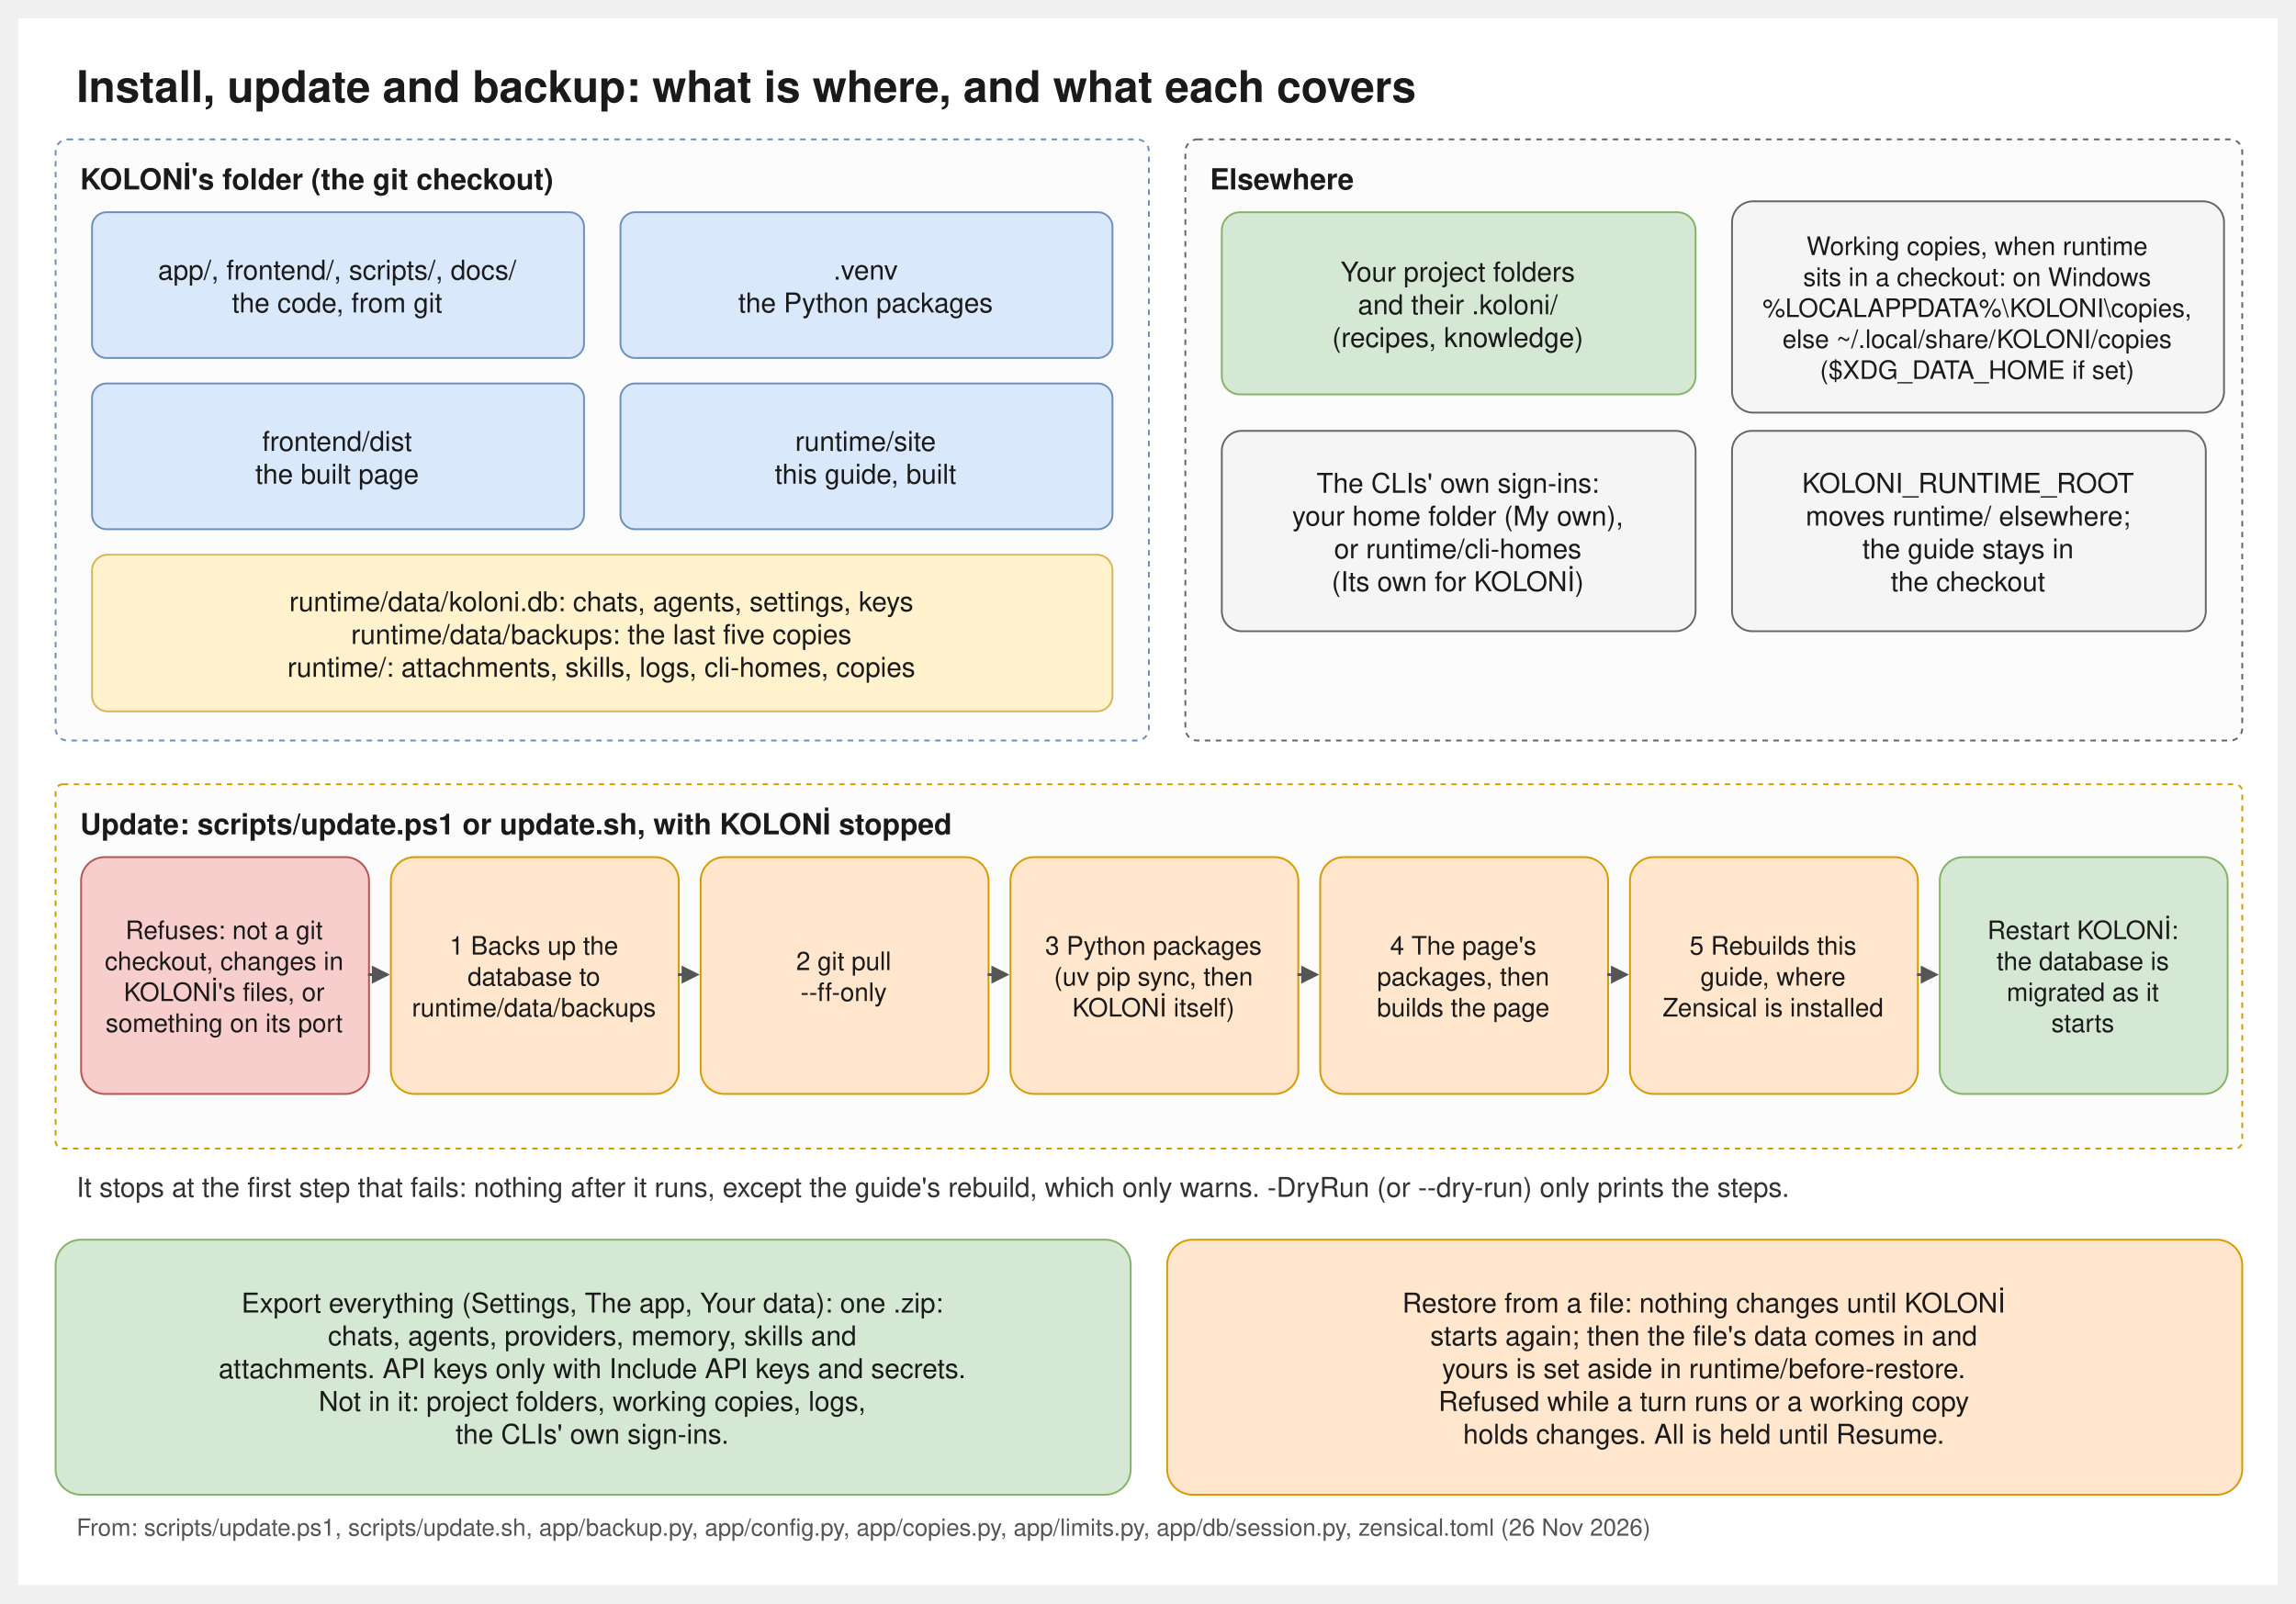
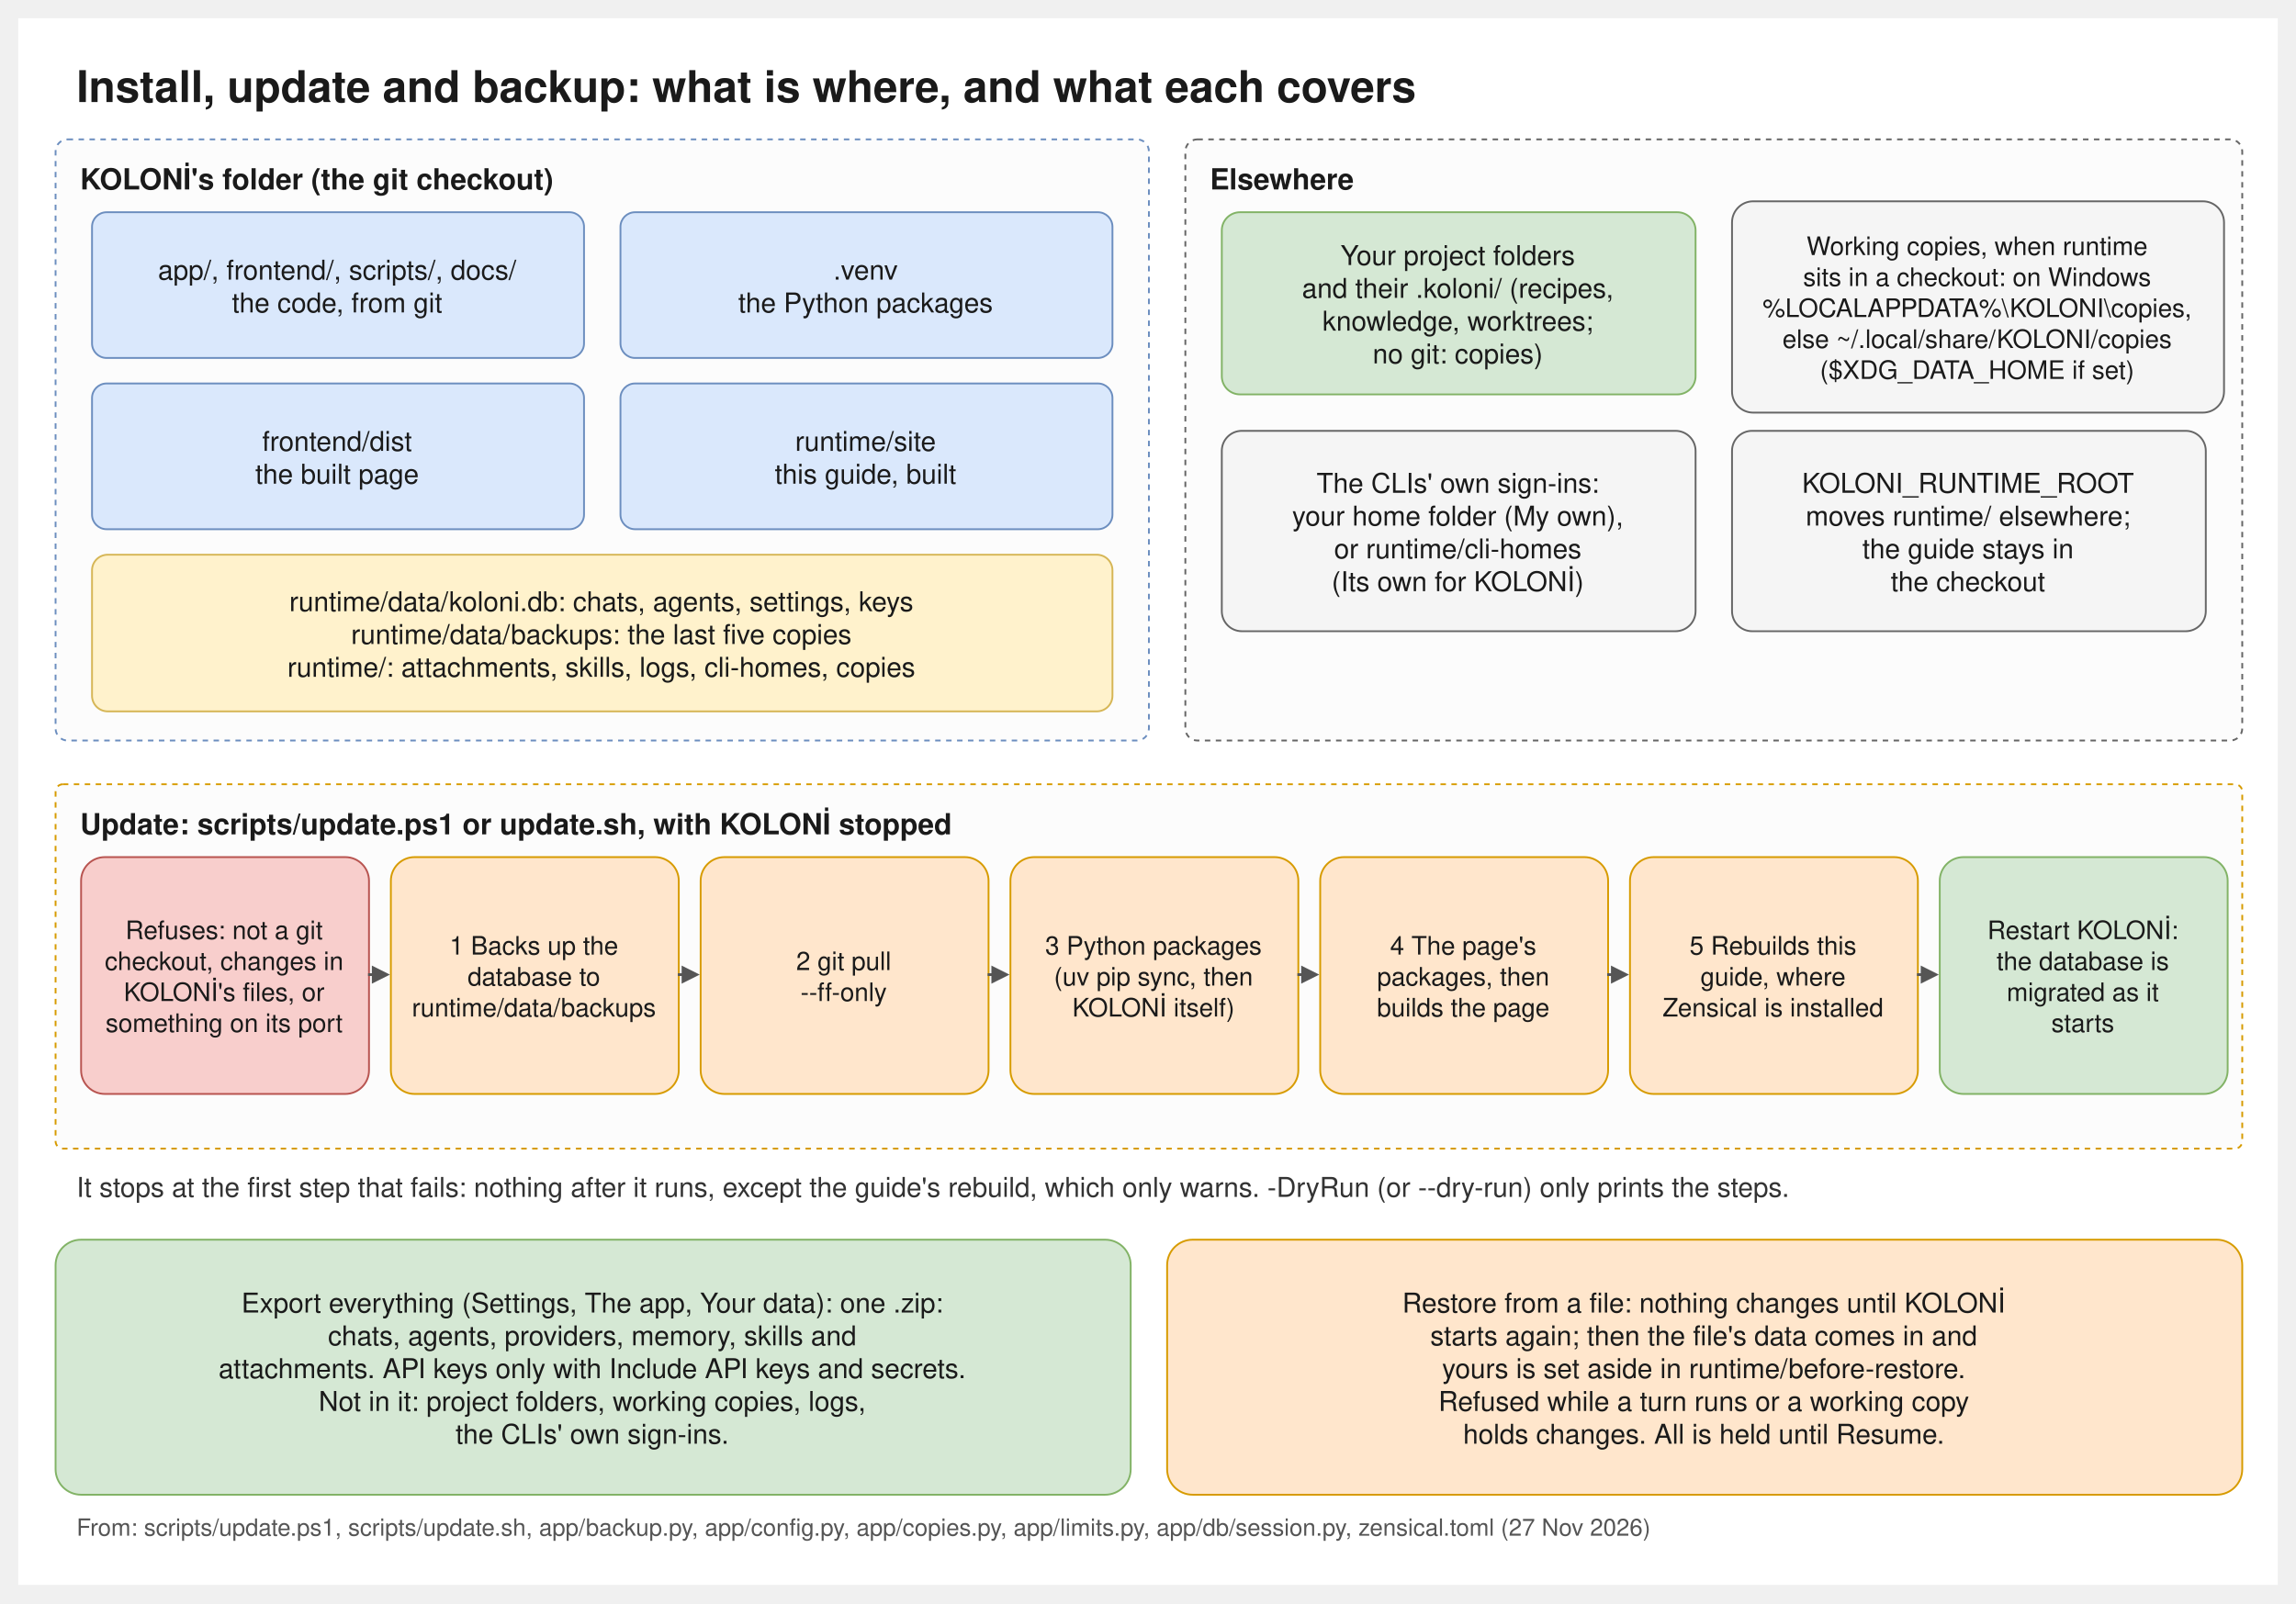
<svg xmlns="http://www.w3.org/2000/svg" style="background: transparent; background-color: transparent;" version="1.1" width="1260px" height="880px" viewBox="0 0 1260 880">
  <defs />
  <g>
    <g data-cell-id="0">
      <g data-cell-id="1">
        <g data-cell-id="backdrop">
          <g>
            <rect x="10" y="10" width="1240" height="860" fill="#ffffff" stroke="none" pointer-events="all" style="fill: light-dark(rgb(255, 255, 255), rgb(18, 18, 18));" />
          </g>
        </g>
        <g data-cell-id="title">
          <g>
            <rect x="40" y="26" width="1180" height="36" fill="none" stroke="none" pointer-events="all" />
          </g>
          <g>
            <g fill="#1a1a1a" font-family="Helvetica" font-weight="bold" text-anchor="start" font-size="24px" style="fill: light-dark(rgb(26, 26, 26), rgb(215, 215, 215));">
              <text x="42" y="56">Install, update and backup: what is where, and what each covers</text>
            </g>
          </g>
        </g>
        <g data-cell-id="checkout">
          <g transform="translate(0.5,0.5)">
            <rect x="30" y="76" width="600" height="330" rx="6.6" ry="6.6" fill="#fcfcfc" stroke="#6c8ebf" stroke-dasharray="3 3" pointer-events="all" style="fill: light-dark(rgb(252, 252, 252), rgb(20, 20, 20)); stroke: light-dark(rgb(108, 142, 191), rgb(92, 121, 163));" />
          </g>
          <g>
            <g fill="#1a1a1a" font-family="Helvetica" font-weight="bold" text-anchor="start" font-size="16px" style="fill: light-dark(rgb(26, 26, 26), rgb(215, 215, 215));">
              <text x="44" y="104">KOLONİ's folder (the git checkout)</text>
            </g>
          </g>
        </g>
        <g data-cell-id="code">
          <g transform="translate(0.5,0.5)">
            <rect x="50" y="116" width="270" height="80" rx="8" ry="8" fill="#dae8fc" stroke="#6c8ebf" pointer-events="all" style="fill: light-dark(rgb(218, 232, 252), rgb(29, 41, 59)); stroke: light-dark(rgb(108, 142, 191), rgb(92, 121, 163));" />
          </g>
          <g>
            <g fill="#1a1a1a" font-family="Helvetica" text-anchor="middle" font-size="15px" style="fill: light-dark(rgb(26, 26, 26), rgb(215, 215, 215));">
              <text x="185" y="153.5">app/, frontend/, scripts/, docs/</text>
              <text x="185" y="171.5">the code, from git</text>
            </g>
          </g>
        </g>
        <g data-cell-id="venv">
          <g transform="translate(0.5,0.5)">
            <rect x="340" y="116" width="270" height="80" rx="8" ry="8" fill="#dae8fc" stroke="#6c8ebf" pointer-events="all" style="fill: light-dark(rgb(218, 232, 252), rgb(29, 41, 59)); stroke: light-dark(rgb(108, 142, 191), rgb(92, 121, 163));" />
          </g>
          <g>
            <g fill="#1a1a1a" font-family="Helvetica" text-anchor="middle" font-size="15px" style="fill: light-dark(rgb(26, 26, 26), rgb(215, 215, 215));">
              <text x="475" y="153.5">.venv</text>
              <text x="475" y="171.5">the Python packages</text>
            </g>
          </g>
        </g>
        <g data-cell-id="dist">
          <g transform="translate(0.5,0.5)">
            <rect x="50" y="210" width="270" height="80" rx="8" ry="8" fill="#dae8fc" stroke="#6c8ebf" pointer-events="all" style="fill: light-dark(rgb(218, 232, 252), rgb(29, 41, 59)); stroke: light-dark(rgb(108, 142, 191), rgb(92, 121, 163));" />
          </g>
          <g>
            <g fill="#1a1a1a" font-family="Helvetica" text-anchor="middle" font-size="15px" style="fill: light-dark(rgb(26, 26, 26), rgb(215, 215, 215));">
              <text x="185" y="247.5">frontend/dist</text>
              <text x="185" y="265.5">the built page</text>
            </g>
          </g>
        </g>
        <g data-cell-id="site">
          <g transform="translate(0.5,0.5)">
            <rect x="340" y="210" width="270" height="80" rx="8" ry="8" fill="#dae8fc" stroke="#6c8ebf" pointer-events="all" style="fill: light-dark(rgb(218, 232, 252), rgb(29, 41, 59)); stroke: light-dark(rgb(108, 142, 191), rgb(92, 121, 163));" />
          </g>
          <g>
            <g fill="#1a1a1a" font-family="Helvetica" text-anchor="middle" font-size="15px" style="fill: light-dark(rgb(26, 26, 26), rgb(215, 215, 215));">
              <text x="475" y="247.5">runtime/site</text>
              <text x="475" y="265.5">this guide, built</text>
            </g>
          </g>
        </g>
        <g data-cell-id="data">
          <g transform="translate(0.5,0.5)">
            <rect x="50" y="304" width="560" height="86" rx="8.6" ry="8.6" fill="#fff2cc" stroke="#d6b656" pointer-events="all" style="fill: light-dark(rgb(255, 242, 204), rgb(40, 29, 0)); stroke: light-dark(rgb(214, 182, 86), rgb(109, 81, 0));" />
          </g>
          <g>
            <g fill="#1a1a1a" font-family="Helvetica" text-anchor="middle" font-size="15px" style="fill: light-dark(rgb(26, 26, 26), rgb(215, 215, 215));">
              <text x="330" y="335.5">runtime/data/koloni.db: chats, agents, settings, keys</text>
              <text x="330" y="353.5">runtime/data/backups: the last five copies</text>
              <text x="330" y="371.5">runtime/: attachments, skills, logs, cli-homes, copies</text>
            </g>
          </g>
        </g>
        <g data-cell-id="else">
          <g transform="translate(0.5,0.5)">
            <rect x="650" y="76" width="580" height="330" rx="6.6" ry="6.6" fill="#fcfcfc" stroke="#666666" stroke-dasharray="3 3" pointer-events="all" style="fill: light-dark(rgb(252, 252, 252), rgb(20, 20, 20)); stroke: light-dark(rgb(102, 102, 102), rgb(149, 149, 149));" />
          </g>
          <g>
            <g fill="#1a1a1a" font-family="Helvetica" font-weight="bold" text-anchor="start" font-size="16px" style="fill: light-dark(rgb(26, 26, 26), rgb(215, 215, 215));">
              <text x="664" y="104">Elsewhere</text>
            </g>
          </g>
        </g>
        <g data-cell-id="proj">
          <g transform="translate(0.5,0.5)">
            <rect x="670" y="116" width="260" height="100" rx="10" ry="10" fill="#d5e8d4" stroke="#82b366" pointer-events="all" style="fill: light-dark(rgb(213, 232, 212), rgb(31, 47, 30)); stroke: light-dark(rgb(130, 179, 102), rgb(68, 110, 44));" />
          </g>
          <g>
            <g fill="#1a1a1a" font-family="Helvetica" text-anchor="middle" font-size="15px" style="fill: light-dark(rgb(26, 26, 26), rgb(215, 215, 215));">
-               <text x="800" y="154.5">Your project folders</text>
-               <text x="800" y="172.5">and their .koloni/</text>
-               <text x="800" y="190.5">(recipes, knowledge)</text>
+               <text x="800" y="145.5">Your project folders</text>
+               <text x="800" y="163.5">and their .koloni/ (recipes,</text>
+               <text x="800" y="181.5">knowledge, worktrees;</text>
+               <text x="800" y="199.5">no git: copies)</text>
            </g>
          </g>
        </g>
        <g data-cell-id="copies">
          <g transform="translate(0.5,0.5)">
            <rect x="950" y="110" width="270" height="116" rx="11.6" ry="11.6" fill="#f5f5f5" stroke="#666666" pointer-events="all" style="fill: light-dark(rgb(245, 245, 245), rgb(26, 26, 26)); stroke: light-dark(rgb(102, 102, 102), rgb(149, 149, 149));" />
          </g>
          <g>
            <g fill="#1a1a1a" font-family="Helvetica" text-anchor="middle" font-size="14px" style="fill: light-dark(rgb(26, 26, 26), rgb(215, 215, 215));">
              <text x="1085" y="140">Working copies, when runtime</text>
              <text x="1085" y="157">sits in a checkout: on Windows</text>
              <text x="1085" y="174">%LOCALAPPDATA%\KOLONI\copies,</text>
              <text x="1085" y="191">else ~/.local/share/KOLONI/copies</text>
              <text x="1085" y="208">($XDG_DATA_HOME if set)</text>
            </g>
          </g>
        </g>
        <g data-cell-id="homes">
          <g transform="translate(0.5,0.5)">
            <rect x="670" y="236" width="260" height="110" rx="11" ry="11" fill="#f5f5f5" stroke="#666666" pointer-events="all" style="fill: light-dark(rgb(245, 245, 245), rgb(26, 26, 26)); stroke: light-dark(rgb(102, 102, 102), rgb(149, 149, 149));" />
          </g>
          <g>
            <g fill="#1a1a1a" font-family="Helvetica" text-anchor="middle" font-size="15px" style="fill: light-dark(rgb(26, 26, 26), rgb(215, 215, 215));">
              <text x="800" y="270.5">The CLIs' own sign-ins:</text>
              <text x="800" y="288.5">your home folder (My own),</text>
              <text x="800" y="306.5">or runtime/cli-homes</text>
              <text x="800" y="324.5">(Its own for KOLONİ)</text>
            </g>
          </g>
        </g>
        <g data-cell-id="dbase">
          <g transform="translate(0.5,0.5)">
            <rect x="950" y="236" width="260" height="110" rx="11" ry="11" fill="#f5f5f5" stroke="#666666" pointer-events="all" style="fill: light-dark(rgb(245, 245, 245), rgb(26, 26, 26)); stroke: light-dark(rgb(102, 102, 102), rgb(149, 149, 149));" />
          </g>
          <g>
            <g fill="#1a1a1a" font-family="Helvetica" text-anchor="middle" font-size="15px" style="fill: light-dark(rgb(26, 26, 26), rgb(215, 215, 215));">
              <text x="1080" y="270.5">KOLONI_RUNTIME_ROOT</text>
              <text x="1080" y="288.5">moves runtime/ elsewhere;</text>
              <text x="1080" y="306.5">the guide stays in</text>
              <text x="1080" y="324.5">the checkout</text>
            </g>
          </g>
        </g>
        <g data-cell-id="upd">
          <g transform="translate(0.5,0.5)">
            <rect x="30" y="430" width="1200" height="200" rx="4" ry="4" fill="#fcfcfc" stroke="#d79b00" stroke-dasharray="3 3" pointer-events="all" style="fill: light-dark(rgb(252, 252, 252), rgb(20, 20, 20)); stroke: light-dark(rgb(215, 155, 0), rgb(153, 101, 0));" />
          </g>
          <g>
            <g fill="#1a1a1a" font-family="Helvetica" font-weight="bold" text-anchor="start" font-size="16px" style="fill: light-dark(rgb(26, 26, 26), rgb(215, 215, 215));">
              <text x="44" y="458">Update: scripts/update.ps1 or update.sh, with KOLONİ stopped</text>
            </g>
          </g>
        </g>
        <g data-cell-id="u0">
          <g transform="translate(0.5,0.5)">
            <rect x="44" y="470" width="158" height="130" rx="13" ry="13" fill="#f8cecc" stroke="#b85450" pointer-events="all" style="fill: light-dark(rgb(248, 206, 204), rgb(81, 45, 43)); stroke: light-dark(rgb(184, 84, 80), rgb(215, 129, 126));" />
          </g>
          <g>
            <g fill="#1a1a1a" font-family="Helvetica" text-anchor="middle" font-size="14px" style="fill: light-dark(rgb(26, 26, 26), rgb(215, 215, 215));">
              <text x="123" y="515.5">Refuses: not a git</text>
              <text x="123" y="532.5">checkout, changes in</text>
              <text x="123" y="549.5">KOLONİ's files, or</text>
              <text x="123" y="566.5">something on its port</text>
            </g>
          </g>
        </g>
        <g data-cell-id="u1">
          <g transform="translate(0.5,0.5)">
            <rect x="214" y="470" width="158" height="130" rx="13" ry="13" fill="#ffe6cc" stroke="#d79b00" pointer-events="all" style="fill: light-dark(rgb(255, 230, 204), rgb(54, 33, 10)); stroke: light-dark(rgb(215, 155, 0), rgb(153, 101, 0));" />
          </g>
          <g>
            <g fill="#1a1a1a" font-family="Helvetica" text-anchor="middle" font-size="14px" style="fill: light-dark(rgb(26, 26, 26), rgb(215, 215, 215));">
              <text x="293" y="524">1  Backs up the</text>
              <text x="293" y="541">database to</text>
              <text x="293" y="558">runtime/data/backups</text>
            </g>
          </g>
        </g>
        <g data-cell-id="e16">
          <g>
            <path d="M 202 535 L 204.82 535" fill="none" stroke="#555555" stroke-width="1.5" stroke-miterlimit="10" pointer-events="stroke" style="stroke: light-dark(rgb(85, 85, 85), rgb(164, 164, 164));" />
            <path d="M 212.32 535 L 204.82 538.75 L 204.82 531.25 Z" fill="#555555" stroke="#555555" stroke-width="1.5" stroke-miterlimit="10" pointer-events="all" style="fill: light-dark(rgb(85, 85, 85), rgb(164, 164, 164)); stroke: light-dark(rgb(85, 85, 85), rgb(164, 164, 164));" />
          </g>
        </g>
        <g data-cell-id="u2">
          <g transform="translate(0.5,0.5)">
            <rect x="384" y="470" width="158" height="130" rx="13" ry="13" fill="#ffe6cc" stroke="#d79b00" pointer-events="all" style="fill: light-dark(rgb(255, 230, 204), rgb(54, 33, 10)); stroke: light-dark(rgb(215, 155, 0), rgb(153, 101, 0));" />
          </g>
          <g>
            <g fill="#1a1a1a" font-family="Helvetica" text-anchor="middle" font-size="14px" style="fill: light-dark(rgb(26, 26, 26), rgb(215, 215, 215));">
              <text x="463" y="532.5">2  git pull</text>
              <text x="463" y="549.5">--ff-only</text>
            </g>
          </g>
        </g>
        <g data-cell-id="e18">
          <g>
            <path d="M 372 535 L 374.82 535" fill="none" stroke="#555555" stroke-width="1.5" stroke-miterlimit="10" pointer-events="stroke" style="stroke: light-dark(rgb(85, 85, 85), rgb(164, 164, 164));" />
            <path d="M 382.32 535 L 374.82 538.75 L 374.82 531.25 Z" fill="#555555" stroke="#555555" stroke-width="1.5" stroke-miterlimit="10" pointer-events="all" style="fill: light-dark(rgb(85, 85, 85), rgb(164, 164, 164)); stroke: light-dark(rgb(85, 85, 85), rgb(164, 164, 164));" />
          </g>
        </g>
        <g data-cell-id="u3">
          <g transform="translate(0.5,0.5)">
            <rect x="554" y="470" width="158" height="130" rx="13" ry="13" fill="#ffe6cc" stroke="#d79b00" pointer-events="all" style="fill: light-dark(rgb(255, 230, 204), rgb(54, 33, 10)); stroke: light-dark(rgb(215, 155, 0), rgb(153, 101, 0));" />
          </g>
          <g>
            <g fill="#1a1a1a" font-family="Helvetica" text-anchor="middle" font-size="14px" style="fill: light-dark(rgb(26, 26, 26), rgb(215, 215, 215));">
              <text x="633" y="524">3  Python packages</text>
              <text x="633" y="541">(uv pip sync, then</text>
              <text x="633" y="558">KOLONİ itself)</text>
            </g>
          </g>
        </g>
        <g data-cell-id="e20">
          <g>
            <path d="M 542 535 L 544.82 535" fill="none" stroke="#555555" stroke-width="1.5" stroke-miterlimit="10" pointer-events="stroke" style="stroke: light-dark(rgb(85, 85, 85), rgb(164, 164, 164));" />
            <path d="M 552.32 535 L 544.82 538.75 L 544.82 531.25 Z" fill="#555555" stroke="#555555" stroke-width="1.5" stroke-miterlimit="10" pointer-events="all" style="fill: light-dark(rgb(85, 85, 85), rgb(164, 164, 164)); stroke: light-dark(rgb(85, 85, 85), rgb(164, 164, 164));" />
          </g>
        </g>
        <g data-cell-id="u4">
          <g transform="translate(0.5,0.5)">
            <rect x="724" y="470" width="158" height="130" rx="13" ry="13" fill="#ffe6cc" stroke="#d79b00" pointer-events="all" style="fill: light-dark(rgb(255, 230, 204), rgb(54, 33, 10)); stroke: light-dark(rgb(215, 155, 0), rgb(153, 101, 0));" />
          </g>
          <g>
            <g fill="#1a1a1a" font-family="Helvetica" text-anchor="middle" font-size="14px" style="fill: light-dark(rgb(26, 26, 26), rgb(215, 215, 215));">
              <text x="803" y="524">4  The page's</text>
              <text x="803" y="541">packages, then</text>
              <text x="803" y="558">builds the page</text>
            </g>
          </g>
        </g>
        <g data-cell-id="e22">
          <g>
            <path d="M 712 535 L 714.82 535" fill="none" stroke="#555555" stroke-width="1.5" stroke-miterlimit="10" pointer-events="stroke" style="stroke: light-dark(rgb(85, 85, 85), rgb(164, 164, 164));" />
            <path d="M 722.32 535 L 714.82 538.75 L 714.82 531.25 Z" fill="#555555" stroke="#555555" stroke-width="1.5" stroke-miterlimit="10" pointer-events="all" style="fill: light-dark(rgb(85, 85, 85), rgb(164, 164, 164)); stroke: light-dark(rgb(85, 85, 85), rgb(164, 164, 164));" />
          </g>
        </g>
        <g data-cell-id="u5">
          <g transform="translate(0.5,0.5)">
            <rect x="894" y="470" width="158" height="130" rx="13" ry="13" fill="#ffe6cc" stroke="#d79b00" pointer-events="all" style="fill: light-dark(rgb(255, 230, 204), rgb(54, 33, 10)); stroke: light-dark(rgb(215, 155, 0), rgb(153, 101, 0));" />
          </g>
          <g>
            <g fill="#1a1a1a" font-family="Helvetica" text-anchor="middle" font-size="14px" style="fill: light-dark(rgb(26, 26, 26), rgb(215, 215, 215));">
              <text x="973" y="524">5  Rebuilds this</text>
              <text x="973" y="541">guide, where</text>
              <text x="973" y="558">Zensical is installed</text>
            </g>
          </g>
        </g>
        <g data-cell-id="e24">
          <g>
            <path d="M 882 535 L 884.82 535" fill="none" stroke="#555555" stroke-width="1.5" stroke-miterlimit="10" pointer-events="stroke" style="stroke: light-dark(rgb(85, 85, 85), rgb(164, 164, 164));" />
            <path d="M 892.32 535 L 884.82 538.75 L 884.82 531.25 Z" fill="#555555" stroke="#555555" stroke-width="1.5" stroke-miterlimit="10" pointer-events="all" style="fill: light-dark(rgb(85, 85, 85), rgb(164, 164, 164)); stroke: light-dark(rgb(85, 85, 85), rgb(164, 164, 164));" />
          </g>
        </g>
        <g data-cell-id="u6">
          <g transform="translate(0.5,0.5)">
            <rect x="1064" y="470" width="158" height="130" rx="13" ry="13" fill="#d5e8d4" stroke="#82b366" pointer-events="all" style="fill: light-dark(rgb(213, 232, 212), rgb(31, 47, 30)); stroke: light-dark(rgb(130, 179, 102), rgb(68, 110, 44));" />
          </g>
          <g>
            <g fill="#1a1a1a" font-family="Helvetica" text-anchor="middle" font-size="14px" style="fill: light-dark(rgb(26, 26, 26), rgb(215, 215, 215));">
              <text x="1143" y="515.5">Restart KOLONİ:</text>
              <text x="1143" y="532.5">the database is</text>
              <text x="1143" y="549.5">migrated as it</text>
              <text x="1143" y="566.5">starts</text>
            </g>
          </g>
        </g>
        <g data-cell-id="e26">
          <g>
            <path d="M 1052 535 L 1054.82 535" fill="none" stroke="#555555" stroke-width="1.5" stroke-miterlimit="10" pointer-events="stroke" style="stroke: light-dark(rgb(85, 85, 85), rgb(164, 164, 164));" />
            <path d="M 1062.32 535 L 1054.82 538.75 L 1054.82 531.25 Z" fill="#555555" stroke="#555555" stroke-width="1.5" stroke-miterlimit="10" pointer-events="all" style="fill: light-dark(rgb(85, 85, 85), rgb(164, 164, 164)); stroke: light-dark(rgb(85, 85, 85), rgb(164, 164, 164));" />
          </g>
        </g>
        <g data-cell-id="stops">
          <g>
            <rect x="40" y="636" width="1190" height="24" fill="none" stroke="none" pointer-events="all" />
          </g>
          <g>
            <g fill="#333333" font-family="Helvetica" text-anchor="start" font-size="15px" style="fill: light-dark(rgb(51, 51, 51), rgb(193, 193, 193));">
              <text x="42" y="657">It stops at the first step that fails: nothing after it runs, except the guide's rebuild, which only warns. -DryRun (or --dry-run) only prints the steps.</text>
            </g>
          </g>
        </g>
        <g data-cell-id="export">
          <g transform="translate(0.5,0.5)">
            <rect x="30" y="680" width="590" height="140" rx="14" ry="14" fill="#d5e8d4" stroke="#82b366" pointer-events="all" style="fill: light-dark(rgb(213, 232, 212), rgb(31, 47, 30)); stroke: light-dark(rgb(130, 179, 102), rgb(68, 110, 44));" />
          </g>
          <g>
            <g fill="#1a1a1a" font-family="Helvetica" text-anchor="middle" font-size="15px" style="fill: light-dark(rgb(26, 26, 26), rgb(215, 215, 215));">
              <text x="325" y="720.5">Export everything (Settings, The app, Your data): one .zip:</text>
              <text x="325" y="738.5">chats, agents, providers, memory, skills and</text>
              <text x="325" y="756.5">attachments. API keys only with Include API keys and secrets.</text>
              <text x="325" y="774.5">Not in it: project folders, working copies, logs,</text>
              <text x="325" y="792.5">the CLIs' own sign-ins.</text>
            </g>
          </g>
        </g>
        <g data-cell-id="restore">
          <g transform="translate(0.5,0.5)">
            <rect x="640" y="680" width="590" height="140" rx="14" ry="14" fill="#ffe6cc" stroke="#d79b00" pointer-events="all" style="fill: light-dark(rgb(255, 230, 204), rgb(54, 33, 10)); stroke: light-dark(rgb(215, 155, 0), rgb(153, 101, 0));" />
          </g>
          <g>
            <g fill="#1a1a1a" font-family="Helvetica" text-anchor="middle" font-size="15px" style="fill: light-dark(rgb(26, 26, 26), rgb(215, 215, 215));">
              <text x="935" y="720.5">Restore from a file: nothing changes until KOLONİ</text>
              <text x="935" y="738.5">starts again; then the file's data comes in and</text>
              <text x="935" y="756.5">yours is set aside in runtime/before-restore.</text>
              <text x="935" y="774.5">Refused while a turn runs or a working copy</text>
              <text x="935" y="792.5">holds changes. All is held until Resume.</text>
            </g>
          </g>
        </g>
        <g data-cell-id="footer">
          <g>
            <rect x="40" y="824" width="1180" height="40" fill="none" stroke="none" pointer-events="all" />
          </g>
          <g>
            <g fill="#555555" font-family="Helvetica" text-anchor="start" font-size="13px" style="fill: light-dark(rgb(85, 85, 85), rgb(164, 164, 164));">
-               <text x="42" y="843">From: scripts/update.ps1, scripts/update.sh, app/backup.py, app/config.py, app/copies.py, app/limits.py, app/db/session.py, zensical.toml (26 Nov 2026)</text>
+               <text x="42" y="843">From: scripts/update.ps1, scripts/update.sh, app/backup.py, app/config.py, app/copies.py, app/limits.py, app/db/session.py, zensical.toml (27 Nov 2026)</text>
            </g>
          </g>
        </g>
      </g>
    </g>
  </g>
</svg>
